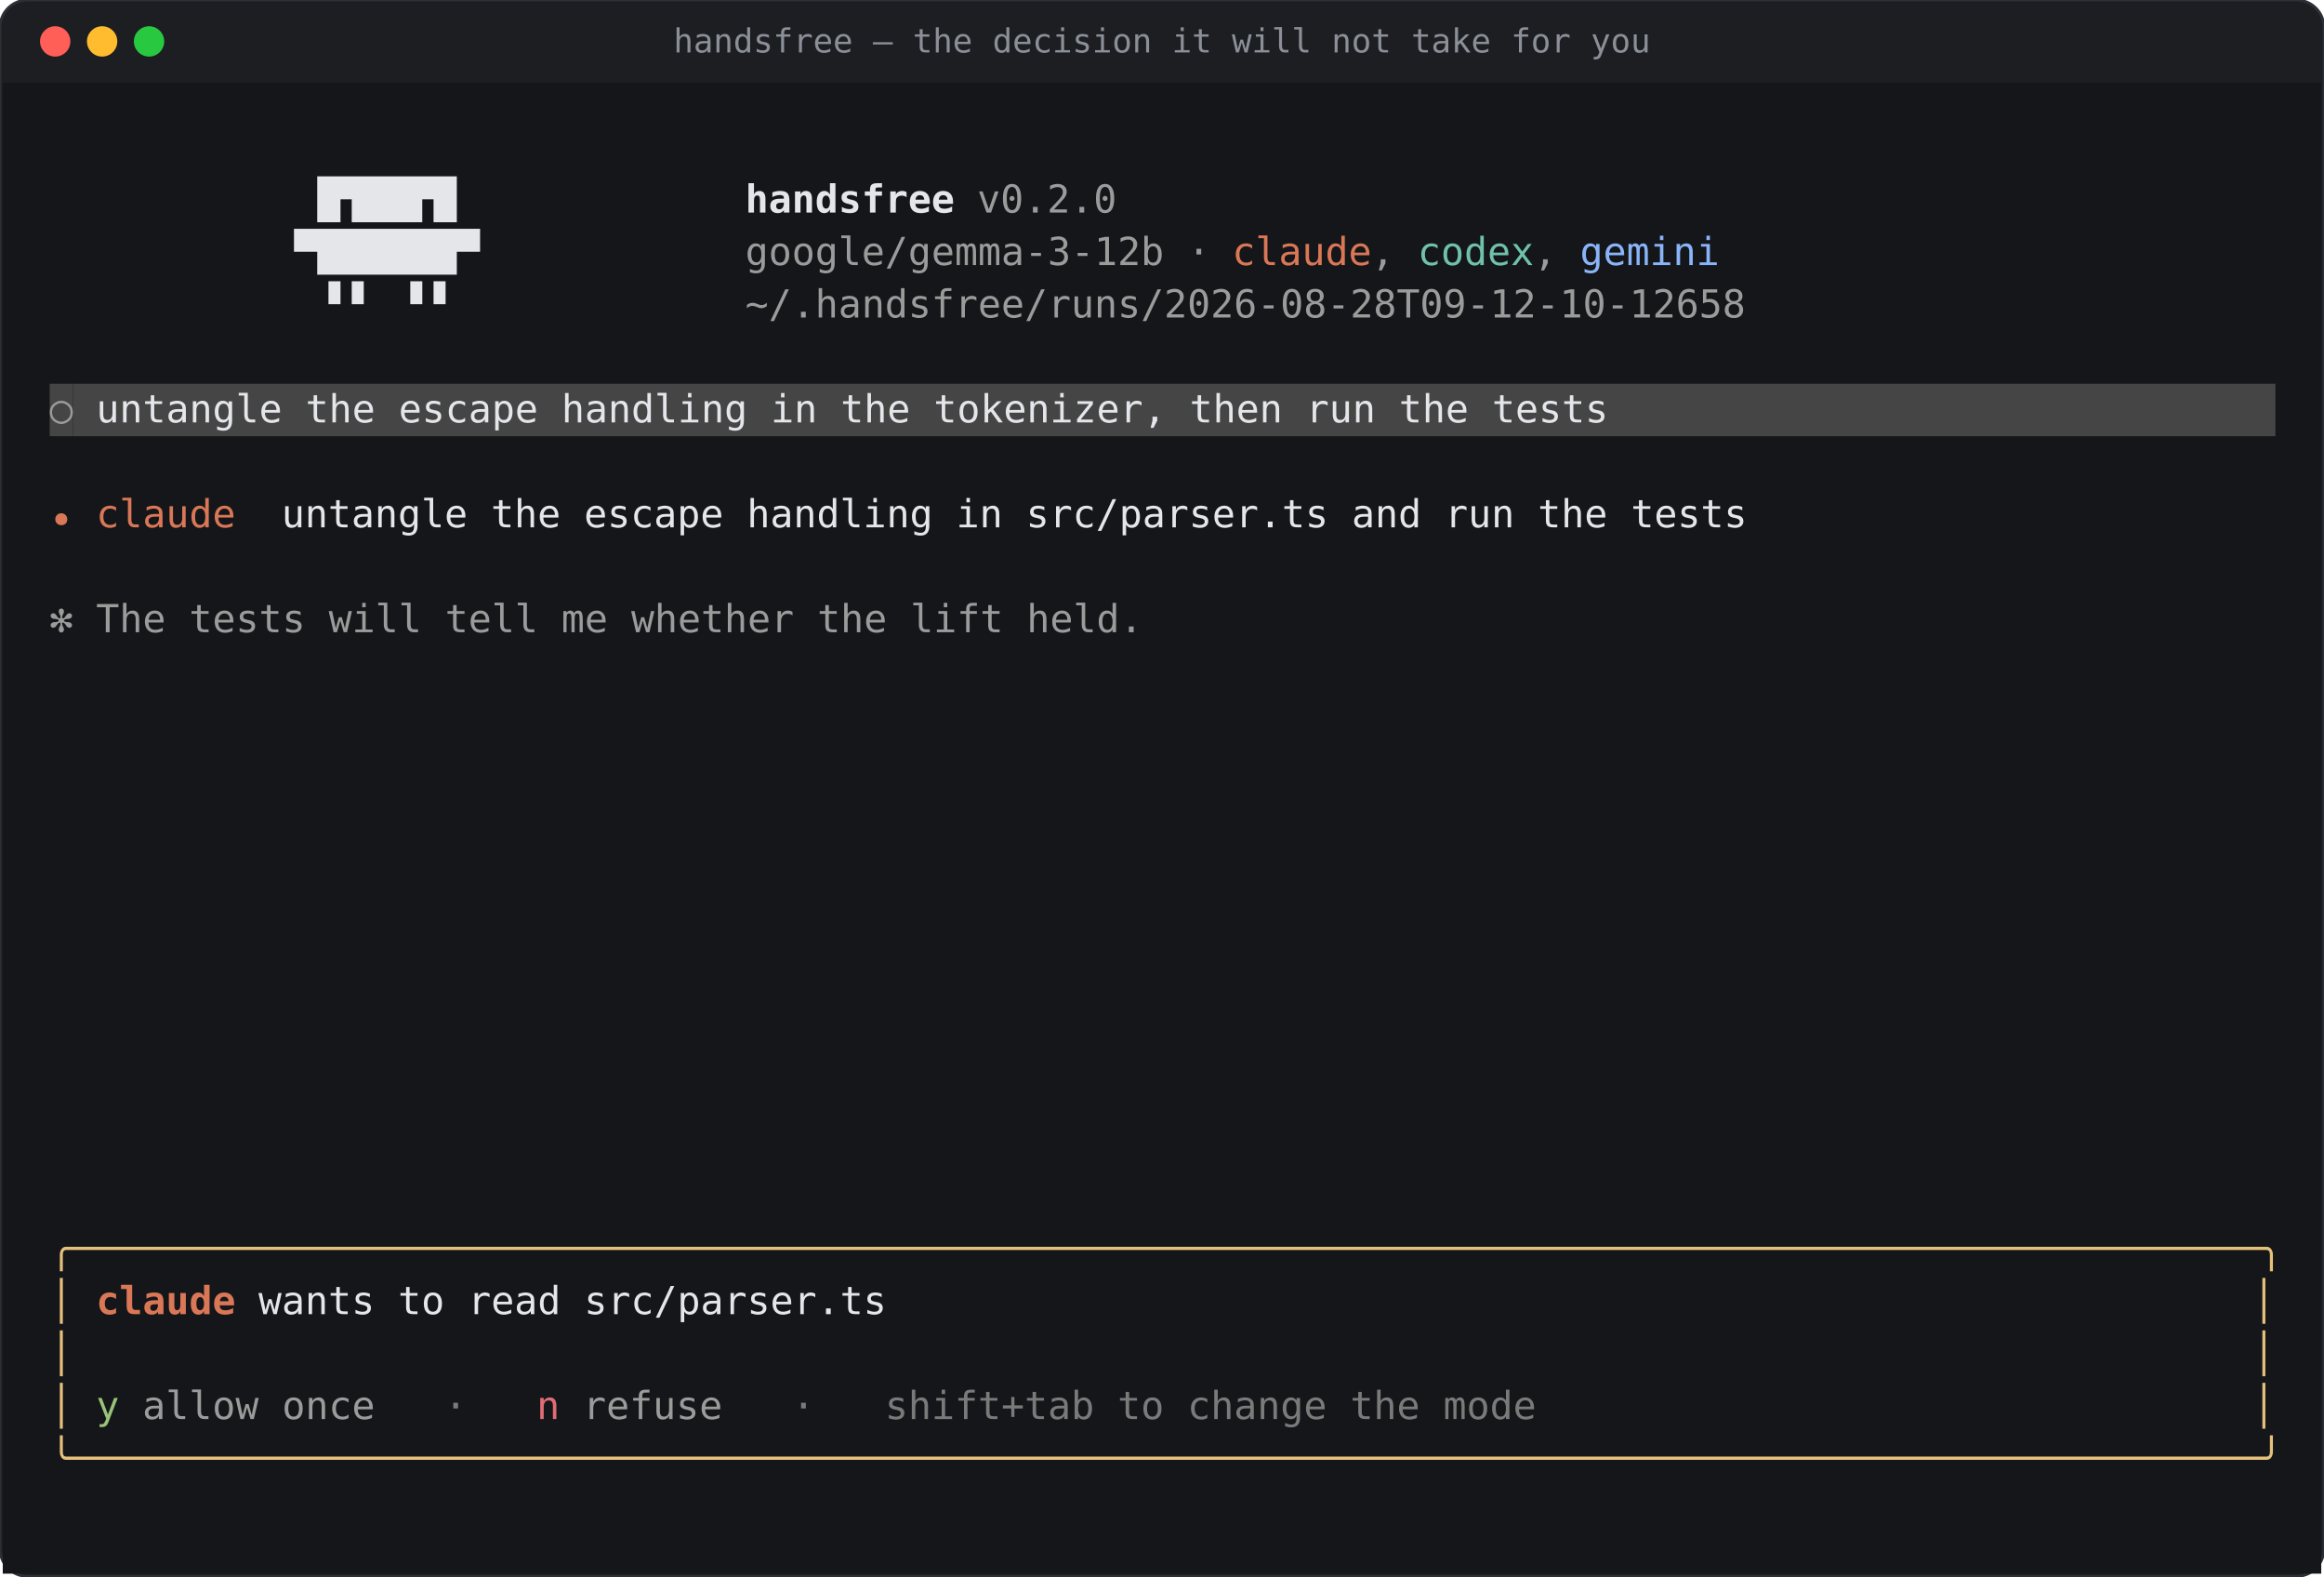
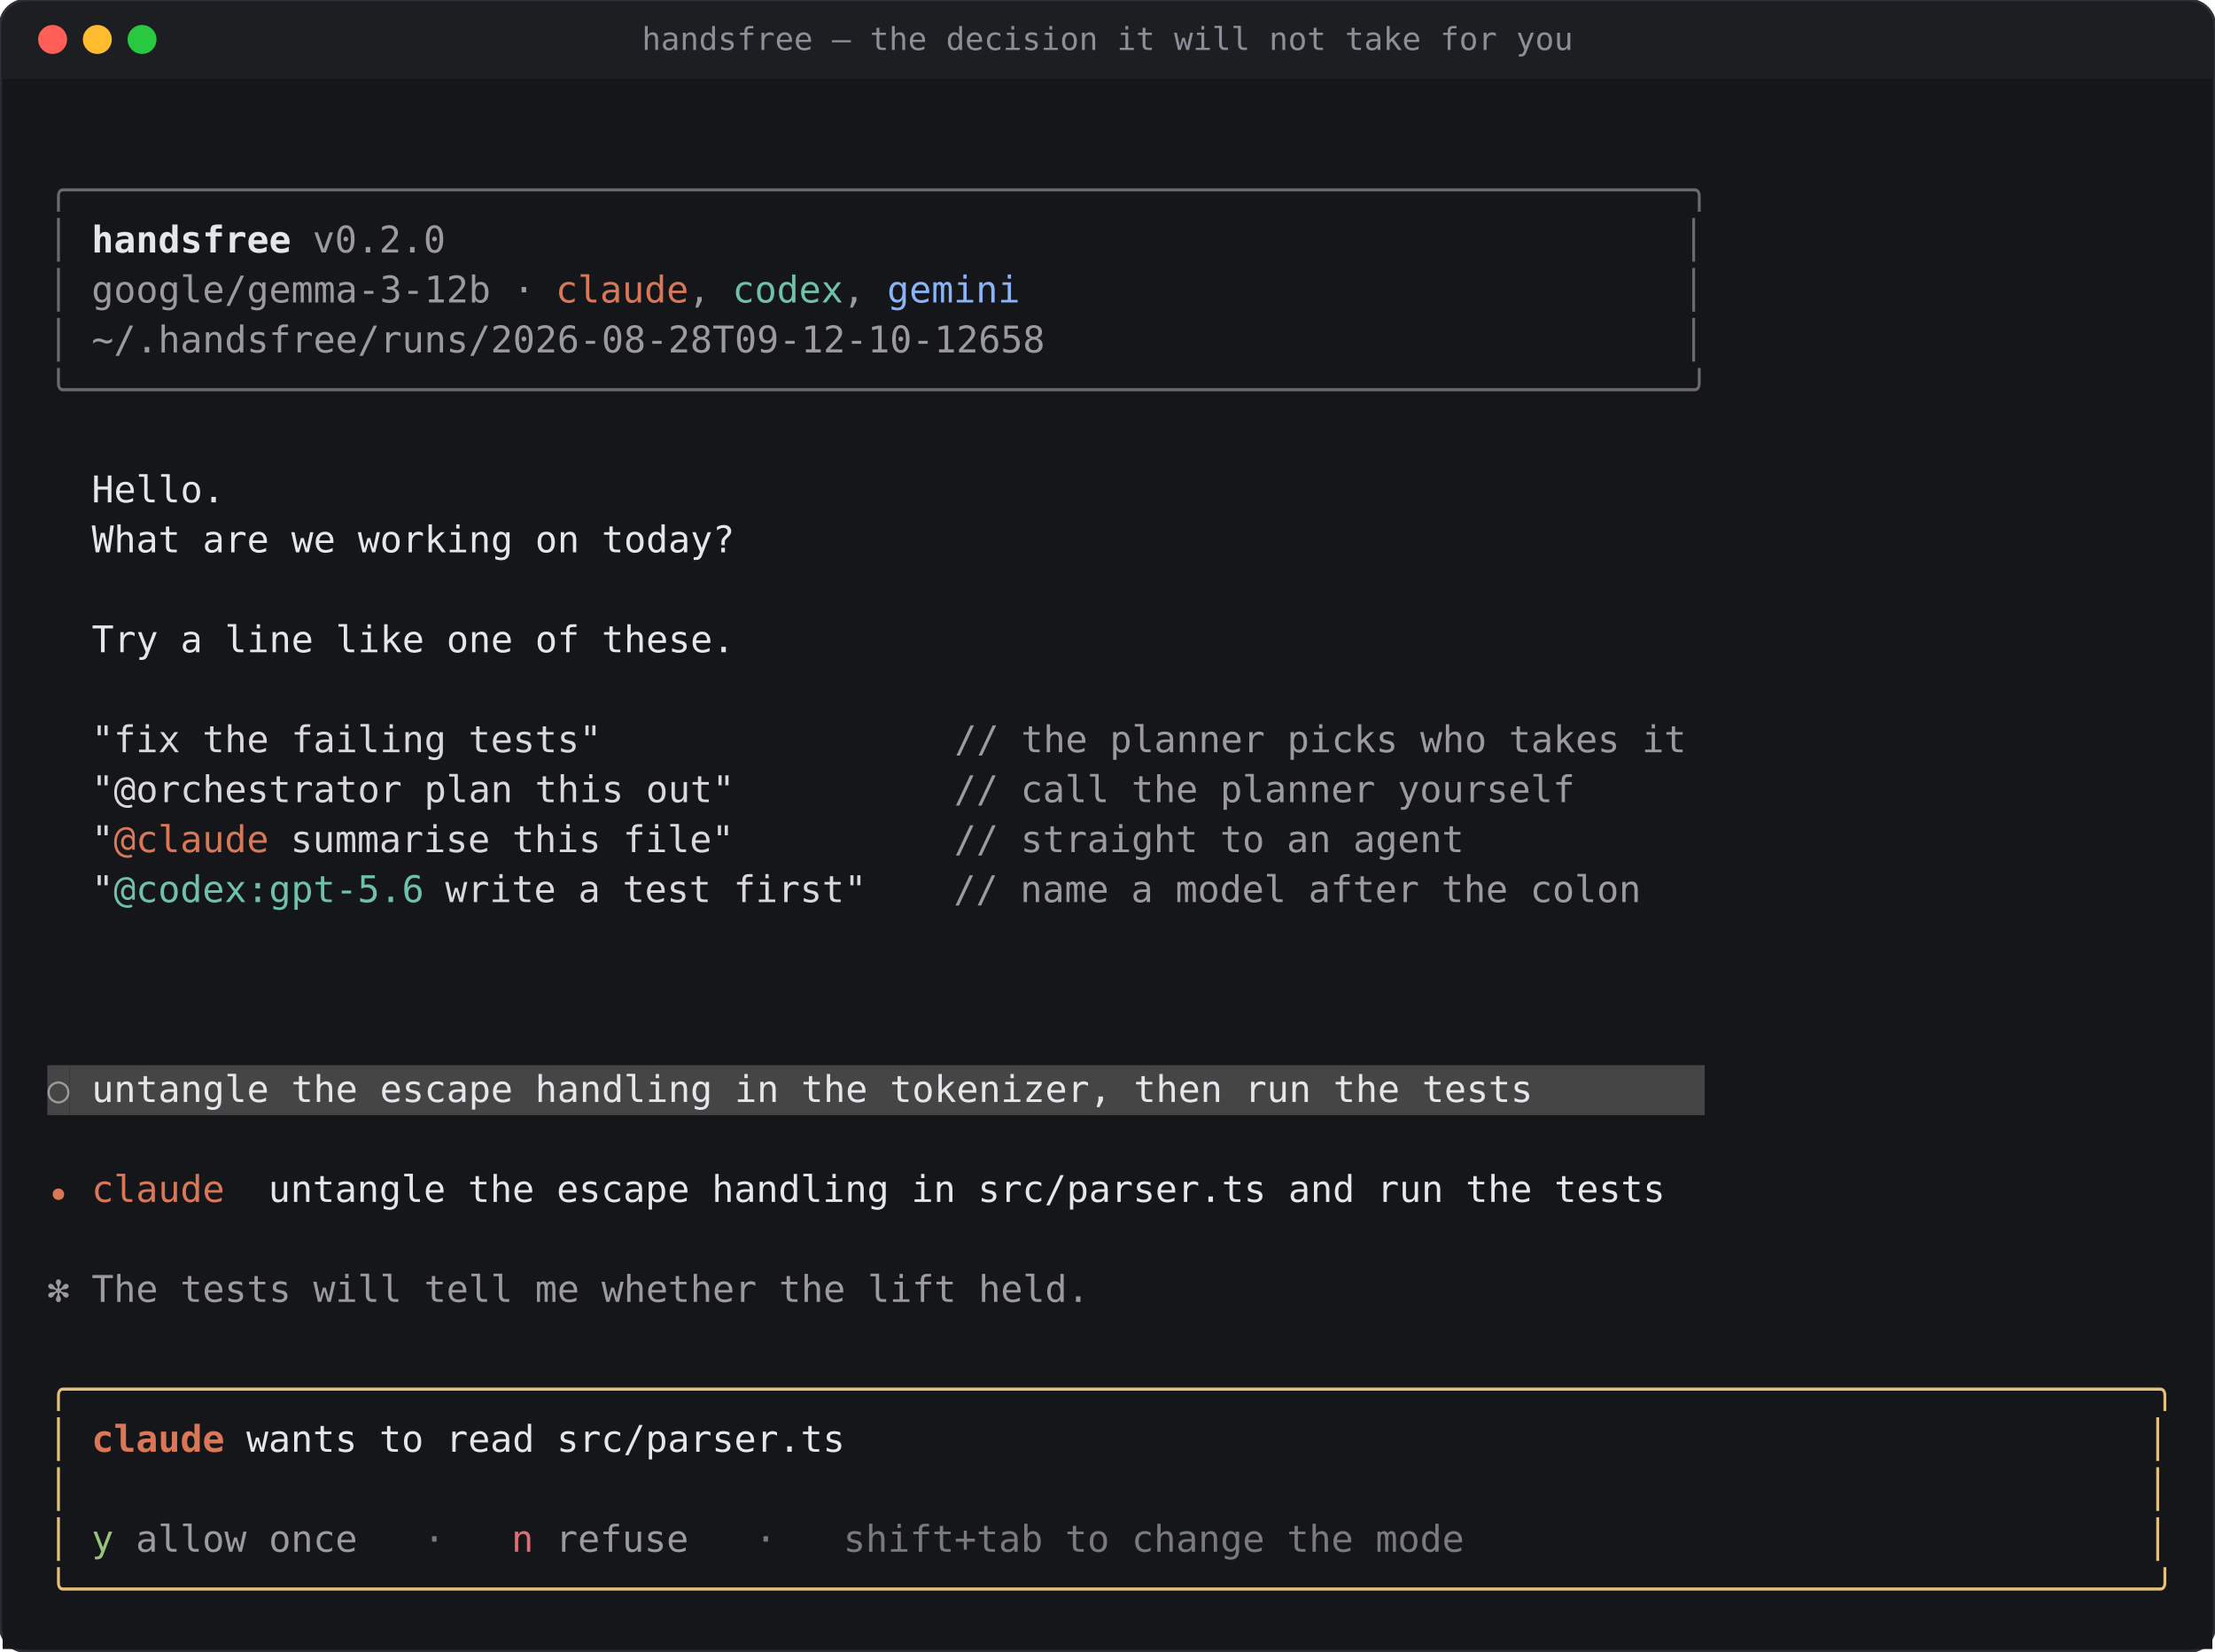
- <svg xmlns="http://www.w3.org/2000/svg" width="842" height="571" viewBox="0 0 842 571" font-family="ui-monospace, SFMono-Regular, Menlo, Consolas, 'DejaVu Sans Mono', monospace" font-size="14">
-   <rect width="842" height="571" rx="10" fill="#1c1e22" stroke="#2c2f36" />
-   <rect x="1" y="30" width="840" height="540" fill="#141619" />
+ <svg xmlns="http://www.w3.org/2000/svg" width="842" height="628" viewBox="0 0 842 628" font-family="ui-monospace, SFMono-Regular, Menlo, Consolas, 'DejaVu Sans Mono', monospace" font-size="14">
+   <rect width="842" height="628" rx="10" fill="#1c1e22" stroke="#2c2f36" />
+   <rect x="1" y="30" width="840" height="597" fill="#141619" />
  <circle cx="20" cy="15" r="5.5" fill="#ff5f57" />
  <circle cx="37" cy="15" r="5.5" fill="#febc2e" />
  <circle cx="54" cy="15" r="5.5" fill="#28c840" />
  <text x="421" y="19" fill="#8b8f98" font-size="12" text-anchor="middle">handsfree — the decision it will not take for you</text>
-   <rect x="18.0" y="139.0" width="8.4" height="19" fill="rgb(69,69,69)" />
-   <rect x="26.4" y="139.0" width="798.0" height="19" fill="rgb(69,69,69)" />
-   <text x="18.0" y="77.0" fill="#e4e6ea" textLength="252.0" lengthAdjust="spacingAndGlyphs" xml:space="preserve">           ▐▛███▜▌            </text>
-   <text x="270.0" y="77.0" fill="#e4e6ea" font-weight="600" textLength="75.6" lengthAdjust="spacingAndGlyphs" xml:space="preserve">handsfree</text>
-   <text x="345.6" y="77.0" fill="rgb(155,155,155)" textLength="58.8" lengthAdjust="spacingAndGlyphs" xml:space="preserve"> v0.2.0</text>
-   <text x="18.0" y="96.0" fill="#e4e6ea" textLength="252.0" lengthAdjust="spacingAndGlyphs" xml:space="preserve">          ▝▜█████▛▘           </text>
-   <text x="270.0" y="96.0" fill="rgb(155,155,155)" textLength="176.4" lengthAdjust="spacingAndGlyphs" xml:space="preserve">google/gemma-3-12b · </text>
-   <text x="446.4" y="96.0" fill="rgb(217,119,87)" textLength="50.4" lengthAdjust="spacingAndGlyphs" xml:space="preserve">claude</text>
-   <text x="496.8" y="96.0" fill="rgb(155,155,155)" textLength="16.8" lengthAdjust="spacingAndGlyphs" xml:space="preserve">, </text>
-   <text x="513.6" y="96.0" fill="rgb(111,194,168)" textLength="42.0" lengthAdjust="spacingAndGlyphs" xml:space="preserve">codex</text>
-   <text x="555.6" y="96.0" fill="rgb(155,155,155)" textLength="16.8" lengthAdjust="spacingAndGlyphs" xml:space="preserve">, </text>
-   <text x="572.4" y="96.0" fill="rgb(138,180,248)" textLength="50.4" lengthAdjust="spacingAndGlyphs" xml:space="preserve">gemini</text>
-   <text x="18.0" y="115.0" fill="#e4e6ea" textLength="252.0" lengthAdjust="spacingAndGlyphs" xml:space="preserve">            ▘▘ ▝▝             </text>
-   <text x="270.0" y="115.0" fill="rgb(155,155,155)" textLength="361.2" lengthAdjust="spacingAndGlyphs" xml:space="preserve">~/.handsfree/runs/2026-08-28T09-12-10-12658</text>
-   <text x="18.0" y="153.0" fill="rgb(155,155,155)" textLength="8.4" lengthAdjust="spacingAndGlyphs" xml:space="preserve">○</text>
-   <text x="26.4" y="153.0" fill="#e4e6ea" textLength="798.0" lengthAdjust="spacingAndGlyphs" xml:space="preserve"> untangle the escape handling in the tokenizer, then run the tests                             </text>
-   <text x="18.0" y="191.0" fill="rgb(217,119,87)" textLength="8.4" lengthAdjust="spacingAndGlyphs" xml:space="preserve">⏺</text>
-   <text x="34.8" y="191.0" fill="rgb(217,119,87)" textLength="67.2" lengthAdjust="spacingAndGlyphs" xml:space="preserve">claude  </text>
-   <text x="102.0" y="191.0" fill="#e4e6ea" textLength="529.2" lengthAdjust="spacingAndGlyphs" xml:space="preserve">untangle the escape handling in src/parser.ts and run the tests</text>
-   <text x="18.0" y="229.0" fill="rgb(155,155,155)" textLength="8.4" lengthAdjust="spacingAndGlyphs" xml:space="preserve">✻</text>
-   <text x="34.8" y="229.0" fill="rgb(155,155,155)" textLength="378.0" lengthAdjust="spacingAndGlyphs" xml:space="preserve">The tests will tell me whether the lift held.</text>
-   <text x="18.0" y="457.0" fill="#e5c07b" textLength="806.4" lengthAdjust="spacingAndGlyphs" xml:space="preserve">╭──────────────────────────────────────────────────────────────────────────────────────────────╮</text>
-   <text x="18.0" y="476.0" fill="#e5c07b" textLength="8.4" lengthAdjust="spacingAndGlyphs" xml:space="preserve">│</text>
-   <text x="34.8" y="476.0" fill="rgb(217,119,87)" font-weight="600" textLength="50.4" lengthAdjust="spacingAndGlyphs" xml:space="preserve">claude</text>
-   <text x="85.2" y="476.0" fill="#e4e6ea" textLength="730.8" lengthAdjust="spacingAndGlyphs" xml:space="preserve"> wants to read src/parser.ts                                                           </text>
-   <text x="816.0" y="476.0" fill="#e5c07b" textLength="8.4" lengthAdjust="spacingAndGlyphs" xml:space="preserve">│</text>
-   <text x="18.0" y="495.0" fill="#e5c07b" textLength="8.4" lengthAdjust="spacingAndGlyphs" xml:space="preserve">│</text>
-   <text x="816.0" y="495.0" fill="#e5c07b" textLength="8.4" lengthAdjust="spacingAndGlyphs" xml:space="preserve">│</text>
-   <text x="18.0" y="514.0" fill="#e5c07b" textLength="8.4" lengthAdjust="spacingAndGlyphs" xml:space="preserve">│</text>
-   <text x="34.8" y="514.0" fill="#98c379" textLength="8.4" lengthAdjust="spacingAndGlyphs" xml:space="preserve">y</text>
-   <text x="51.6" y="514.0" fill="rgb(155,155,155)" textLength="84.0" lengthAdjust="spacingAndGlyphs" xml:space="preserve">allow once</text>
-   <text x="135.6" y="514.0" fill="rgb(122,122,122)" textLength="58.8" lengthAdjust="spacingAndGlyphs" xml:space="preserve">   ·   </text>
-   <text x="194.4" y="514.0" fill="#e06c75" textLength="8.4" lengthAdjust="spacingAndGlyphs" xml:space="preserve">n</text>
-   <text x="211.2" y="514.0" fill="rgb(155,155,155)" textLength="50.4" lengthAdjust="spacingAndGlyphs" xml:space="preserve">refuse</text>
-   <text x="261.6" y="514.0" fill="rgb(122,122,122)" textLength="294.0" lengthAdjust="spacingAndGlyphs" xml:space="preserve">   ·   shift+tab to change the mode</text>
-   <text x="816.0" y="514.0" fill="#e5c07b" textLength="8.4" lengthAdjust="spacingAndGlyphs" xml:space="preserve">│</text>
-   <text x="18.0" y="533.0" fill="#e5c07b" textLength="806.4" lengthAdjust="spacingAndGlyphs" xml:space="preserve">╰──────────────────────────────────────────────────────────────────────────────────────────────╯</text>
+   <rect x="18.0" y="405.0" width="8.4" height="19" fill="rgb(69,69,69)" />
+   <rect x="26.4" y="405.0" width="621.6" height="19" fill="rgb(69,69,69)" />
+   <text x="18.0" y="77.0" fill="rgb(106,106,106)" textLength="630.0" lengthAdjust="spacingAndGlyphs" xml:space="preserve">╭─────────────────────────────────────────────────────────────────────────╮</text>
+   <text x="18.0" y="96.0" fill="rgb(106,106,106)" textLength="8.4" lengthAdjust="spacingAndGlyphs" xml:space="preserve">│</text>
+   <text x="34.8" y="96.0" fill="#e4e6ea" font-weight="600" textLength="75.6" lengthAdjust="spacingAndGlyphs" xml:space="preserve">handsfree</text>
+   <text x="110.4" y="96.0" fill="rgb(155,155,155)" textLength="58.8" lengthAdjust="spacingAndGlyphs" xml:space="preserve"> v0.2.0</text>
+   <text x="639.6" y="96.0" fill="rgb(106,106,106)" textLength="8.4" lengthAdjust="spacingAndGlyphs" xml:space="preserve">│</text>
+   <text x="18.0" y="115.0" fill="rgb(106,106,106)" textLength="8.4" lengthAdjust="spacingAndGlyphs" xml:space="preserve">│</text>
+   <text x="34.8" y="115.0" fill="rgb(155,155,155)" textLength="176.4" lengthAdjust="spacingAndGlyphs" xml:space="preserve">google/gemma-3-12b · </text>
+   <text x="211.2" y="115.0" fill="rgb(217,119,87)" textLength="50.4" lengthAdjust="spacingAndGlyphs" xml:space="preserve">claude</text>
+   <text x="261.6" y="115.0" fill="rgb(155,155,155)" textLength="16.8" lengthAdjust="spacingAndGlyphs" xml:space="preserve">, </text>
+   <text x="278.4" y="115.0" fill="rgb(111,194,168)" textLength="42.0" lengthAdjust="spacingAndGlyphs" xml:space="preserve">codex</text>
+   <text x="320.4" y="115.0" fill="rgb(155,155,155)" textLength="16.8" lengthAdjust="spacingAndGlyphs" xml:space="preserve">, </text>
+   <text x="337.2" y="115.0" fill="rgb(138,180,248)" textLength="50.4" lengthAdjust="spacingAndGlyphs" xml:space="preserve">gemini</text>
+   <text x="639.6" y="115.0" fill="rgb(106,106,106)" textLength="8.4" lengthAdjust="spacingAndGlyphs" xml:space="preserve">│</text>
+   <text x="18.0" y="134.0" fill="rgb(106,106,106)" textLength="8.4" lengthAdjust="spacingAndGlyphs" xml:space="preserve">│</text>
+   <text x="34.8" y="134.0" fill="rgb(155,155,155)" textLength="361.2" lengthAdjust="spacingAndGlyphs" xml:space="preserve">~/.handsfree/runs/2026-08-28T09-12-10-12658</text>
+   <text x="639.6" y="134.0" fill="rgb(106,106,106)" textLength="8.4" lengthAdjust="spacingAndGlyphs" xml:space="preserve">│</text>
+   <text x="18.0" y="153.0" fill="rgb(106,106,106)" textLength="630.0" lengthAdjust="spacingAndGlyphs" xml:space="preserve">╰─────────────────────────────────────────────────────────────────────────╯</text>
+   <text x="18.0" y="191.0" fill="#e4e6ea" textLength="67.2" lengthAdjust="spacingAndGlyphs" xml:space="preserve">  Hello.</text>
+   <text x="18.0" y="210.0" fill="#e4e6ea" textLength="260.4" lengthAdjust="spacingAndGlyphs" xml:space="preserve">  What are we working on today?</text>
+   <text x="18.0" y="248.0" fill="#e4e6ea" textLength="260.4" lengthAdjust="spacingAndGlyphs" xml:space="preserve">  Try a line like one of these.</text>
+   <text x="34.8" y="286.0" fill="rgb(217,217,217)" textLength="193.2" lengthAdjust="spacingAndGlyphs" xml:space="preserve">"fix the failing tests"</text>
+   <text x="228.0" y="286.0" fill="rgb(155,155,155)" textLength="411.6" lengthAdjust="spacingAndGlyphs" xml:space="preserve">                // the planner picks who takes it</text>
+   <text x="34.8" y="305.0" fill="rgb(217,217,217)" textLength="243.6" lengthAdjust="spacingAndGlyphs" xml:space="preserve">"@orchestrator plan this out"</text>
+   <text x="278.4" y="305.0" fill="rgb(155,155,155)" textLength="319.2" lengthAdjust="spacingAndGlyphs" xml:space="preserve">          // call the planner yourself</text>
+   <text x="34.8" y="324.0" fill="rgb(217,217,217)" textLength="8.4" lengthAdjust="spacingAndGlyphs" xml:space="preserve">"</text>
+   <text x="43.2" y="324.0" fill="rgb(217,119,87)" textLength="58.8" lengthAdjust="spacingAndGlyphs" xml:space="preserve">@claude</text>
+   <text x="102.0" y="324.0" fill="rgb(217,217,217)" textLength="176.4" lengthAdjust="spacingAndGlyphs" xml:space="preserve"> summarise this file"</text>
+   <text x="278.4" y="324.0" fill="rgb(155,155,155)" textLength="277.2" lengthAdjust="spacingAndGlyphs" xml:space="preserve">          // straight to an agent</text>
+   <text x="34.8" y="343.0" fill="rgb(217,217,217)" textLength="8.4" lengthAdjust="spacingAndGlyphs" xml:space="preserve">"</text>
+   <text x="43.2" y="343.0" fill="rgb(111,194,168)" textLength="117.6" lengthAdjust="spacingAndGlyphs" xml:space="preserve">@codex:gpt-5.6</text>
+   <text x="160.8" y="343.0" fill="rgb(217,217,217)" textLength="168.0" lengthAdjust="spacingAndGlyphs" xml:space="preserve"> write a test first"</text>
+   <text x="328.8" y="343.0" fill="rgb(155,155,155)" textLength="294.0" lengthAdjust="spacingAndGlyphs" xml:space="preserve">    // name a model after the colon</text>
+   <text x="18.0" y="419.0" fill="rgb(155,155,155)" textLength="8.4" lengthAdjust="spacingAndGlyphs" xml:space="preserve">○</text>
+   <text x="26.4" y="419.0" fill="#e4e6ea" textLength="621.6" lengthAdjust="spacingAndGlyphs" xml:space="preserve"> untangle the escape handling in the tokenizer, then run the tests        </text>
+   <text x="18.0" y="457.0" fill="rgb(217,119,87)" textLength="8.4" lengthAdjust="spacingAndGlyphs" xml:space="preserve">⏺</text>
+   <text x="34.8" y="457.0" fill="rgb(217,119,87)" textLength="67.2" lengthAdjust="spacingAndGlyphs" xml:space="preserve">claude  </text>
+   <text x="102.0" y="457.0" fill="#e4e6ea" textLength="529.2" lengthAdjust="spacingAndGlyphs" xml:space="preserve">untangle the escape handling in src/parser.ts and run the tests</text>
+   <text x="18.0" y="495.0" fill="rgb(155,155,155)" textLength="8.4" lengthAdjust="spacingAndGlyphs" xml:space="preserve">✻</text>
+   <text x="34.8" y="495.0" fill="rgb(155,155,155)" textLength="378.0" lengthAdjust="spacingAndGlyphs" xml:space="preserve">The tests will tell me whether the lift held.</text>
+   <text x="18.0" y="533.0" fill="#e5c07b" textLength="806.4" lengthAdjust="spacingAndGlyphs" xml:space="preserve">╭──────────────────────────────────────────────────────────────────────────────────────────────╮</text>
+   <text x="18.0" y="552.0" fill="#e5c07b" textLength="8.4" lengthAdjust="spacingAndGlyphs" xml:space="preserve">│</text>
+   <text x="34.8" y="552.0" fill="rgb(217,119,87)" font-weight="600" textLength="50.4" lengthAdjust="spacingAndGlyphs" xml:space="preserve">claude</text>
+   <text x="85.2" y="552.0" fill="#e4e6ea" textLength="730.8" lengthAdjust="spacingAndGlyphs" xml:space="preserve"> wants to read src/parser.ts                                                           </text>
+   <text x="816.0" y="552.0" fill="#e5c07b" textLength="8.4" lengthAdjust="spacingAndGlyphs" xml:space="preserve">│</text>
+   <text x="18.0" y="571.0" fill="#e5c07b" textLength="8.4" lengthAdjust="spacingAndGlyphs" xml:space="preserve">│</text>
+   <text x="816.0" y="571.0" fill="#e5c07b" textLength="8.4" lengthAdjust="spacingAndGlyphs" xml:space="preserve">│</text>
+   <text x="18.0" y="590.0" fill="#e5c07b" textLength="8.4" lengthAdjust="spacingAndGlyphs" xml:space="preserve">│</text>
+   <text x="34.8" y="590.0" fill="#98c379" textLength="8.4" lengthAdjust="spacingAndGlyphs" xml:space="preserve">y</text>
+   <text x="51.6" y="590.0" fill="rgb(155,155,155)" textLength="84.0" lengthAdjust="spacingAndGlyphs" xml:space="preserve">allow once</text>
+   <text x="135.6" y="590.0" fill="rgb(122,122,122)" textLength="58.8" lengthAdjust="spacingAndGlyphs" xml:space="preserve">   ·   </text>
+   <text x="194.4" y="590.0" fill="#e06c75" textLength="8.4" lengthAdjust="spacingAndGlyphs" xml:space="preserve">n</text>
+   <text x="211.2" y="590.0" fill="rgb(155,155,155)" textLength="50.4" lengthAdjust="spacingAndGlyphs" xml:space="preserve">refuse</text>
+   <text x="261.6" y="590.0" fill="rgb(122,122,122)" textLength="294.0" lengthAdjust="spacingAndGlyphs" xml:space="preserve">   ·   shift+tab to change the mode</text>
+   <text x="816.0" y="590.0" fill="#e5c07b" textLength="8.4" lengthAdjust="spacingAndGlyphs" xml:space="preserve">│</text>
+   <text x="18.0" y="609.0" fill="#e5c07b" textLength="806.4" lengthAdjust="spacingAndGlyphs" xml:space="preserve">╰──────────────────────────────────────────────────────────────────────────────────────────────╯</text>
</svg>
